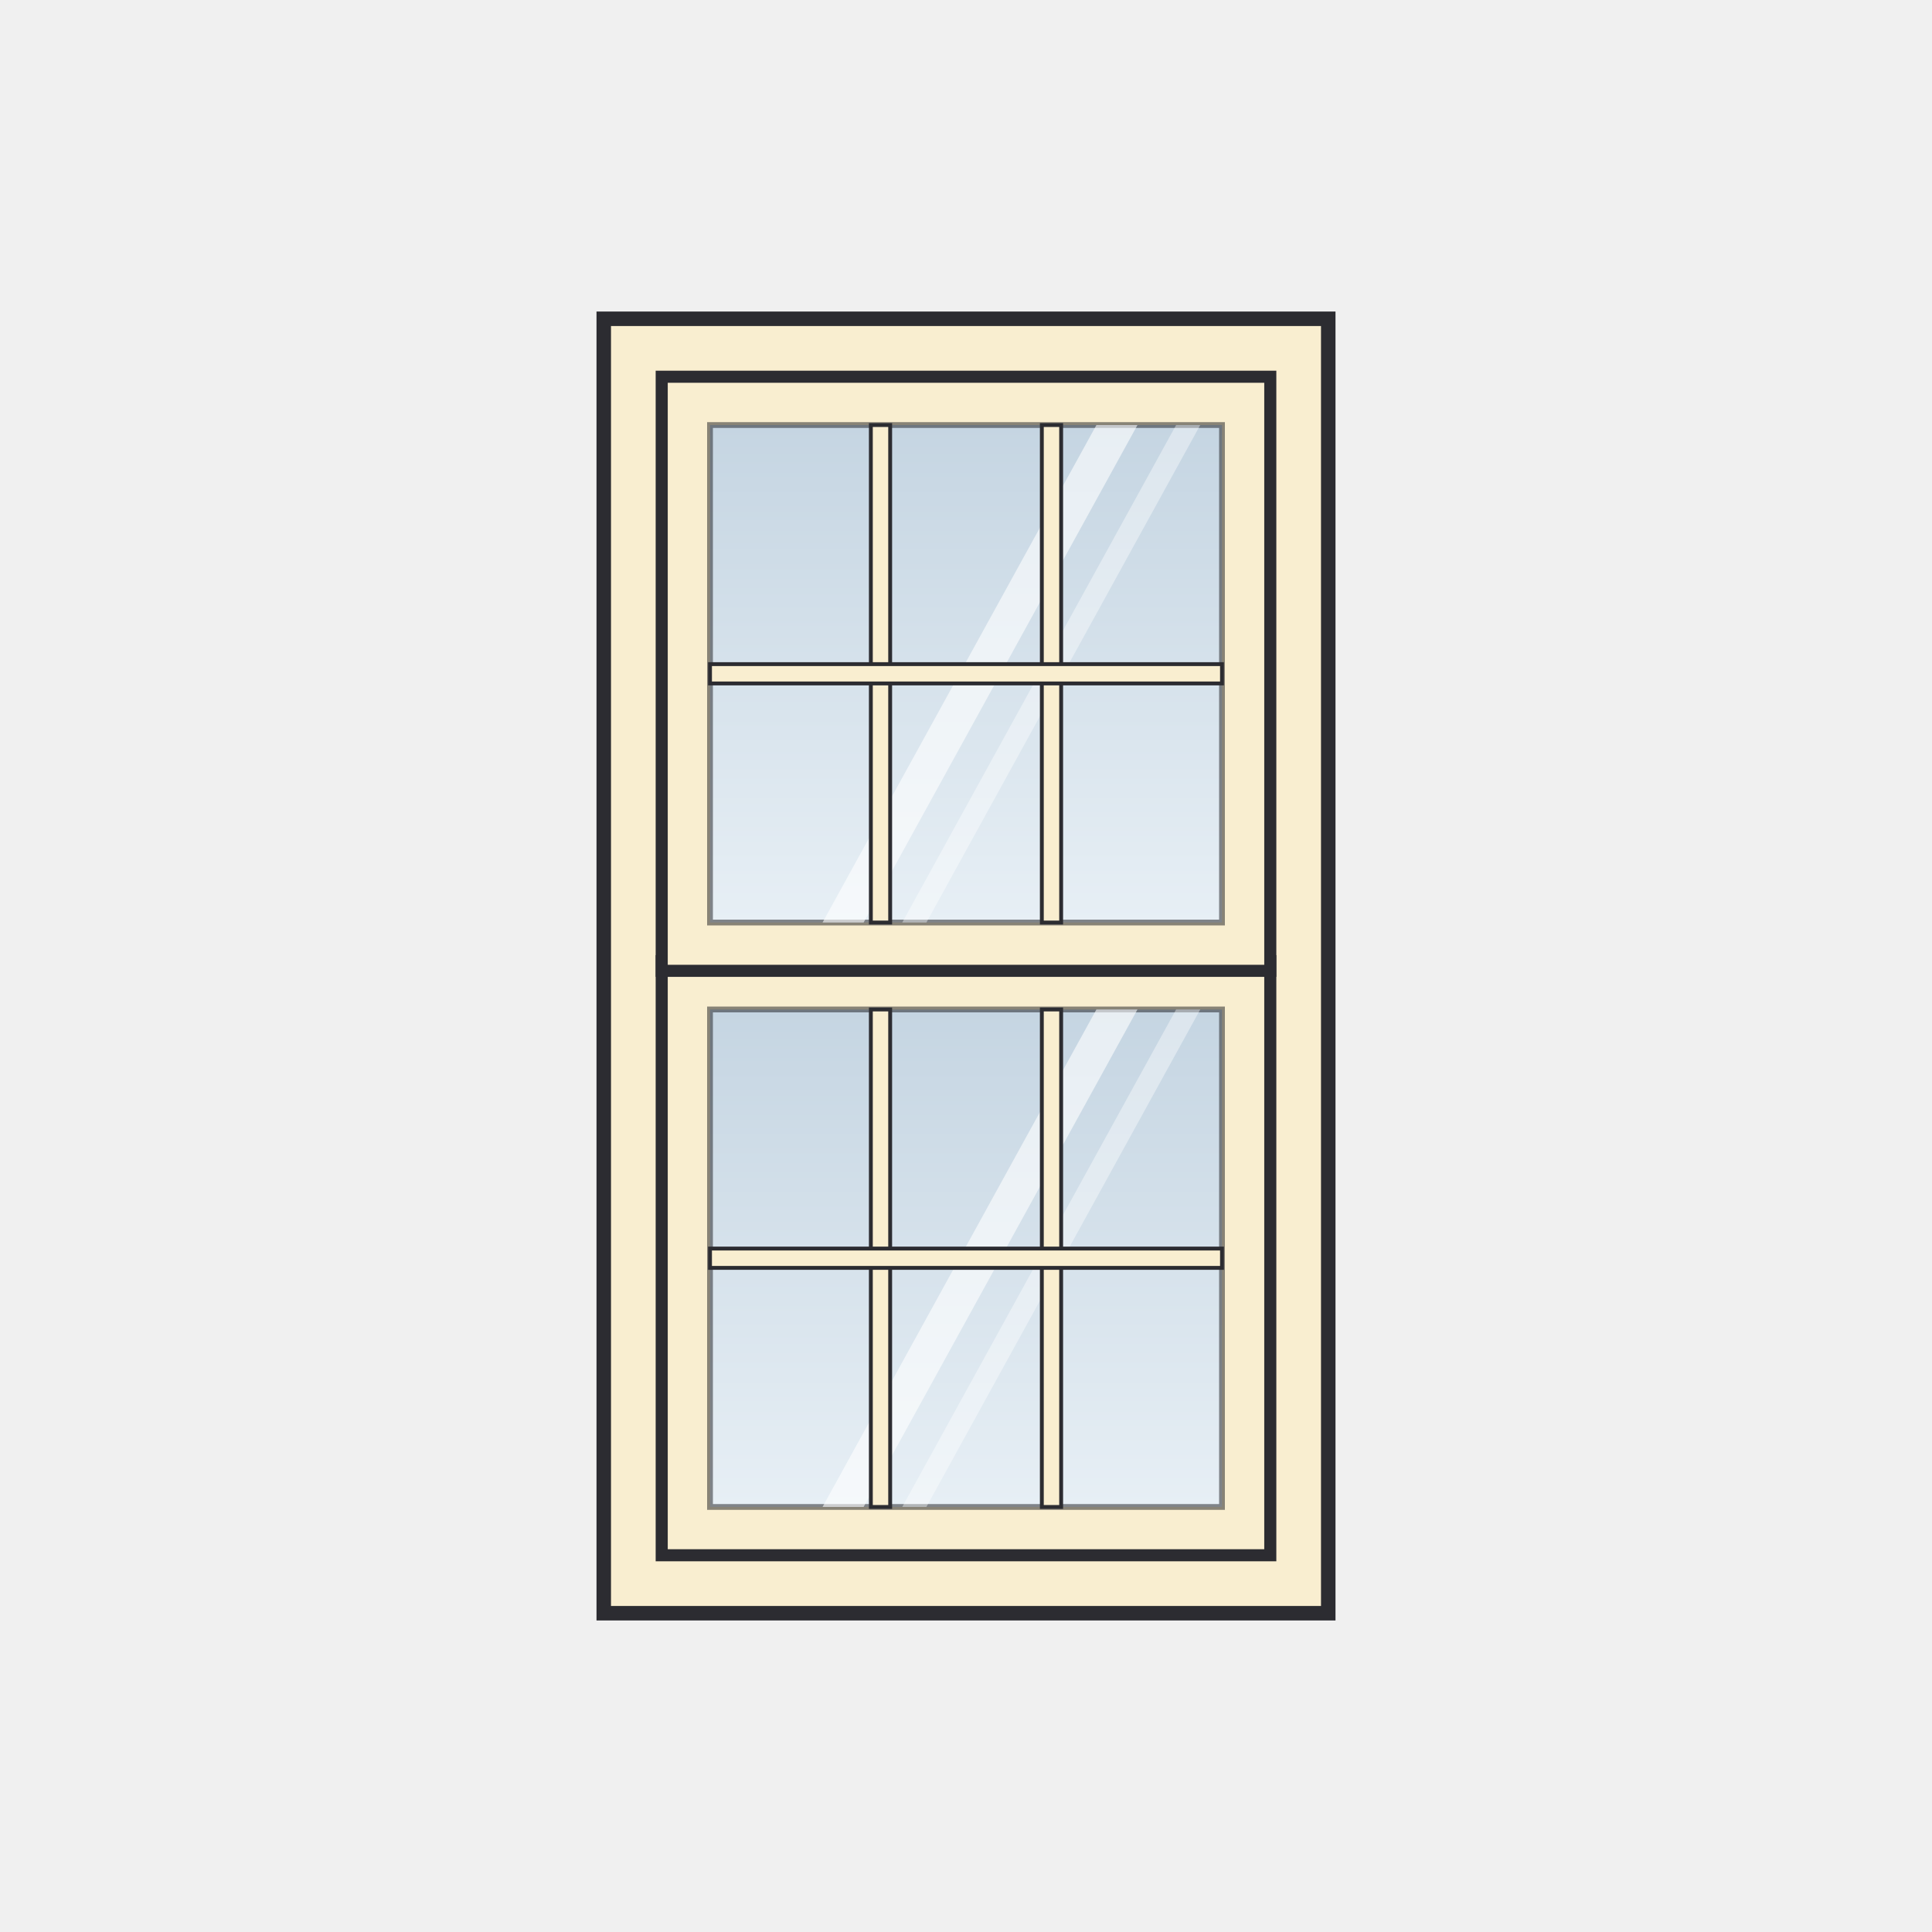
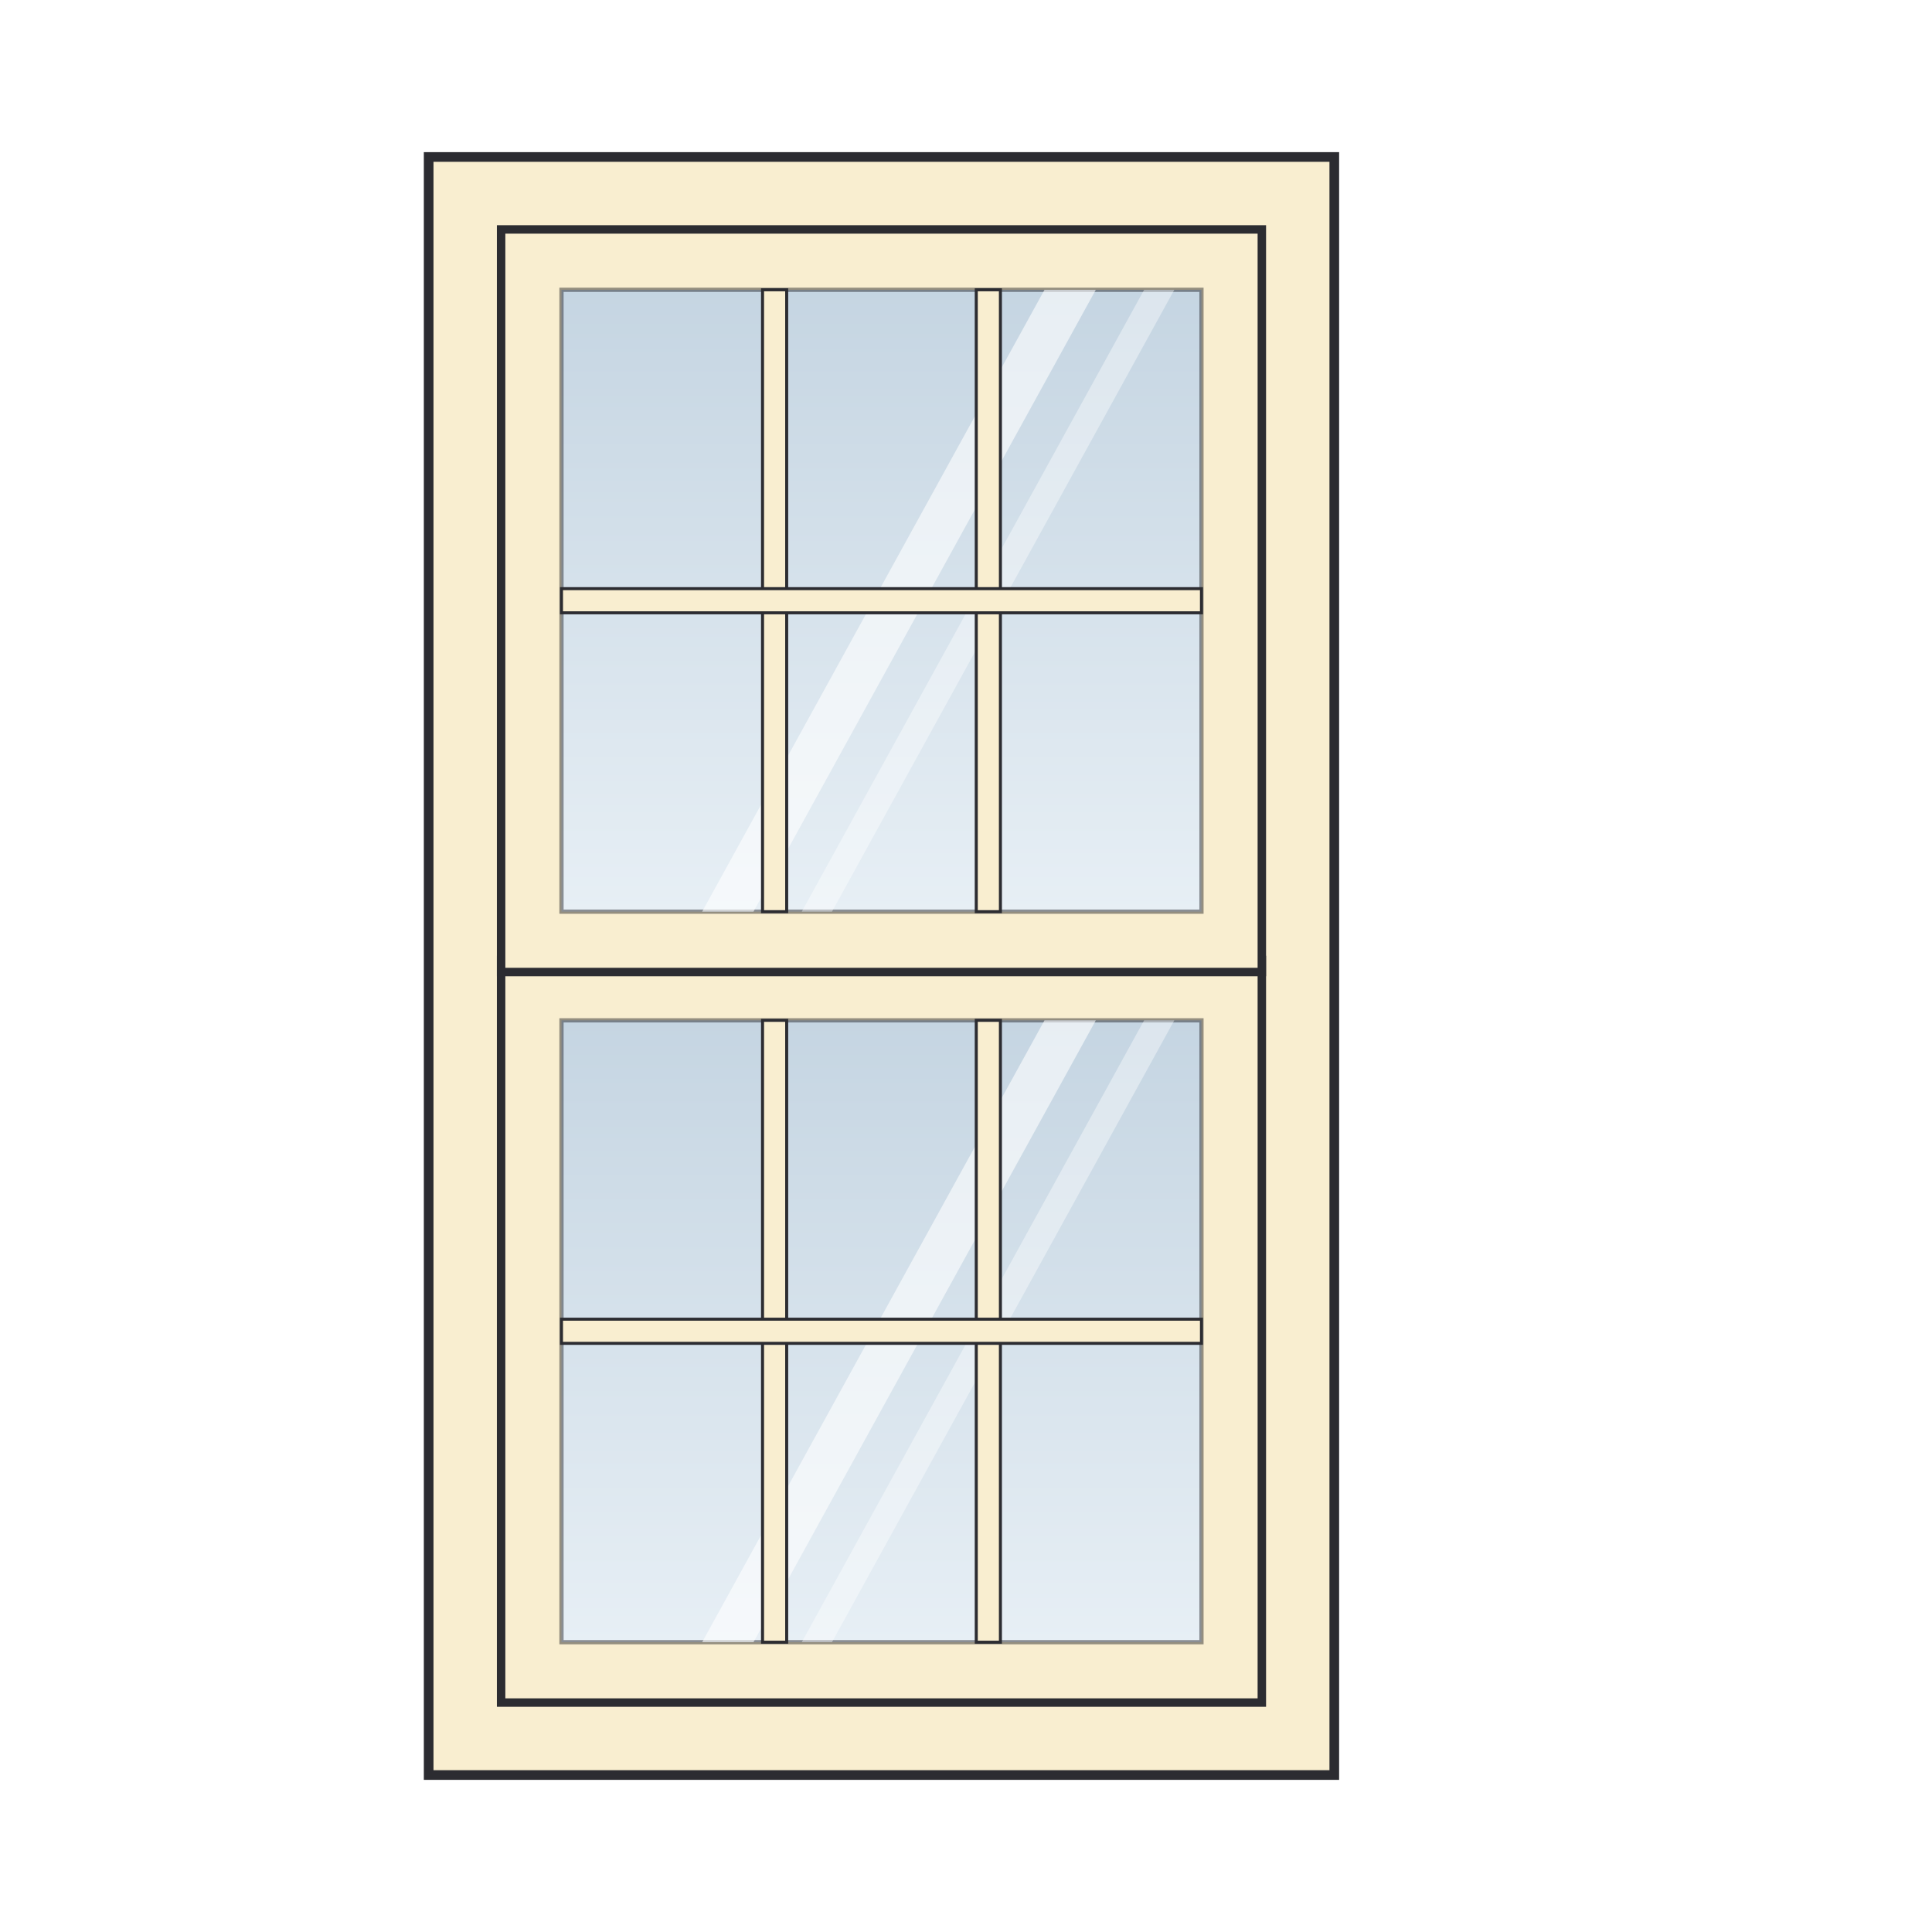
- <svg xmlns="http://www.w3.org/2000/svg" viewBox="0 0 400 400" width="400" height="400" role="img">
+ <svg xmlns="http://www.w3.org/2000/svg" viewBox="54.0 40.0 320.0 320.0" width="600" height="600" role="img">
  <defs>
    <linearGradient id="gl" x1="0" y1="0" x2="0" y2="1">
      <stop offset="0" stop-color="#C5D5E2" />
      <stop offset="1" stop-color="#E7EFF5" />
    </linearGradient>
    <pattern id="mesh" width="4" height="4" patternUnits="userSpaceOnUse">
      <rect width="4" height="4" fill="#B9C2CA" />
      <path d="M0 .5H4M.5 0V4" stroke="#19191D" stroke-opacity=".12" stroke-width="1" />
    </pattern>
    <pattern id="pine" width="14" height="14" patternUnits="userSpaceOnUse">
      <rect width="14" height="14" fill="#DFC195" />
      <path d="M3 0V14M9.5 0V14" stroke="#8C6030" stroke-opacity=".13" stroke-width="1" />
      <path d="M6 0V14" stroke="#FFFFFF" stroke-opacity=".12" stroke-width="1.4" />
    </pattern>
    <linearGradient id="shine" x1="0" y1="0" x2="1" y2="0">
      <stop offset="0" stop-color="#fff" stop-opacity="0" />
      <stop offset=".5" stop-color="#fff" stop-opacity=".75" />
      <stop offset="1" stop-color="#fff" stop-opacity="0" />
    </linearGradient>
  </defs>
-   <rect x="125.0" y="66.0" width="150.0" height="268.0" fill="#F9EED0" stroke="#2C2C31" stroke-width="3" />
-   <rect x="137.0" y="78.0" width="126.0" height="244.0" fill="url(#mesh)" stroke="#19191D" stroke-width="1" stroke-opacity=".35" />
-   <rect x="137.0" y="199.0" width="126.0" height="123.0" fill="#F9EED0" stroke="#2C2C31" stroke-width="2.5" />
+   <rect x="-400" y="-400" width="1200" height="1200" fill="#FFFFFF" />
+   <rect x="125.0" y="66.0" width="150.0" height="268.0" fill="#F9EED0" stroke="#2C2C31" stroke-width="1.6" />
+   <rect x="137.0" y="78.0" width="126.0" height="244.0" fill="url(#mesh)" stroke="#19191D" stroke-width="0.6" stroke-opacity=".3" />
+   <rect x="137.0" y="199.0" width="126.0" height="123.0" fill="#F9EED0" stroke="#2C2C31" stroke-width="1.4" />
  <clipPath id="c16">
    <rect x="147.0" y="209.0" width="106.0" height="103.0" />
  </clipPath>
-   <rect x="147.0" y="209.0" width="106.0" height="103.0" fill="url(#gl)" stroke="#19191D" stroke-width="1.2" stroke-opacity=".5" />
+   <rect x="147.0" y="209.0" width="106.0" height="103.0" fill="url(#gl)" stroke="#19191D" stroke-width="0.7" stroke-opacity=".45" />
  <g clip-path="url(#c16)">
    <polygon points="170.3,312.0 178.8,312.0 235.5,209.0 227.0,209.0" fill="#fff" fill-opacity=".6" />
    <polygon points="186.8,312.0 191.8,312.0 248.5,209.0 243.5,209.0" fill="#fff" fill-opacity=".4" />
  </g>
-   <rect x="180.3" y="209.0" width="4.0" height="103.0" fill="#F9EED0" stroke="#2C2C31" stroke-width="0.8" />
-   <rect x="215.7" y="209.0" width="4.0" height="103.0" fill="#F9EED0" stroke="#2C2C31" stroke-width="0.8" />
-   <rect x="147.0" y="258.5" width="106.0" height="4.0" fill="#F9EED0" stroke="#2C2C31" stroke-width="0.8" />
-   <rect x="137.0" y="78.0" width="126.0" height="123.0" fill="#F9EED0" stroke="#2C2C31" stroke-width="2.5" />
+   <rect x="180.3" y="209.0" width="4.0" height="103.0" fill="#F9EED0" stroke="#2C2C31" stroke-width="0.5" />
+   <rect x="215.7" y="209.0" width="4.0" height="103.0" fill="#F9EED0" stroke="#2C2C31" stroke-width="0.5" />
+   <rect x="147.0" y="258.5" width="106.0" height="4.0" fill="#F9EED0" stroke="#2C2C31" stroke-width="0.5" />
+   <rect x="137.0" y="78.0" width="126.0" height="123.0" fill="#F9EED0" stroke="#2C2C31" stroke-width="1.4" />
  <clipPath id="c15">
    <rect x="147.0" y="88.0" width="106.0" height="103.0" />
  </clipPath>
-   <rect x="147.0" y="88.0" width="106.0" height="103.0" fill="url(#gl)" stroke="#19191D" stroke-width="1.2" stroke-opacity=".5" />
+   <rect x="147.0" y="88.0" width="106.0" height="103.0" fill="url(#gl)" stroke="#19191D" stroke-width="0.7" stroke-opacity=".45" />
  <g clip-path="url(#c15)">
    <polygon points="170.3,191.0 178.8,191.0 235.5,88.0 227.0,88.0" fill="#fff" fill-opacity=".6" />
    <polygon points="186.8,191.0 191.8,191.0 248.5,88.0 243.5,88.0" fill="#fff" fill-opacity=".4" />
  </g>
-   <rect x="180.3" y="88.0" width="4.0" height="103.0" fill="#F9EED0" stroke="#2C2C31" stroke-width="0.8" />
-   <rect x="215.7" y="88.0" width="4.0" height="103.0" fill="#F9EED0" stroke="#2C2C31" stroke-width="0.8" />
-   <rect x="147.0" y="137.5" width="106.0" height="4.0" fill="#F9EED0" stroke="#2C2C31" stroke-width="0.8" />
+   <rect x="180.3" y="88.0" width="4.0" height="103.0" fill="#F9EED0" stroke="#2C2C31" stroke-width="0.5" />
+   <rect x="215.7" y="88.0" width="4.0" height="103.0" fill="#F9EED0" stroke="#2C2C31" stroke-width="0.5" />
+   <rect x="147.0" y="137.5" width="106.0" height="4.0" fill="#F9EED0" stroke="#2C2C31" stroke-width="0.5" />
</svg>
